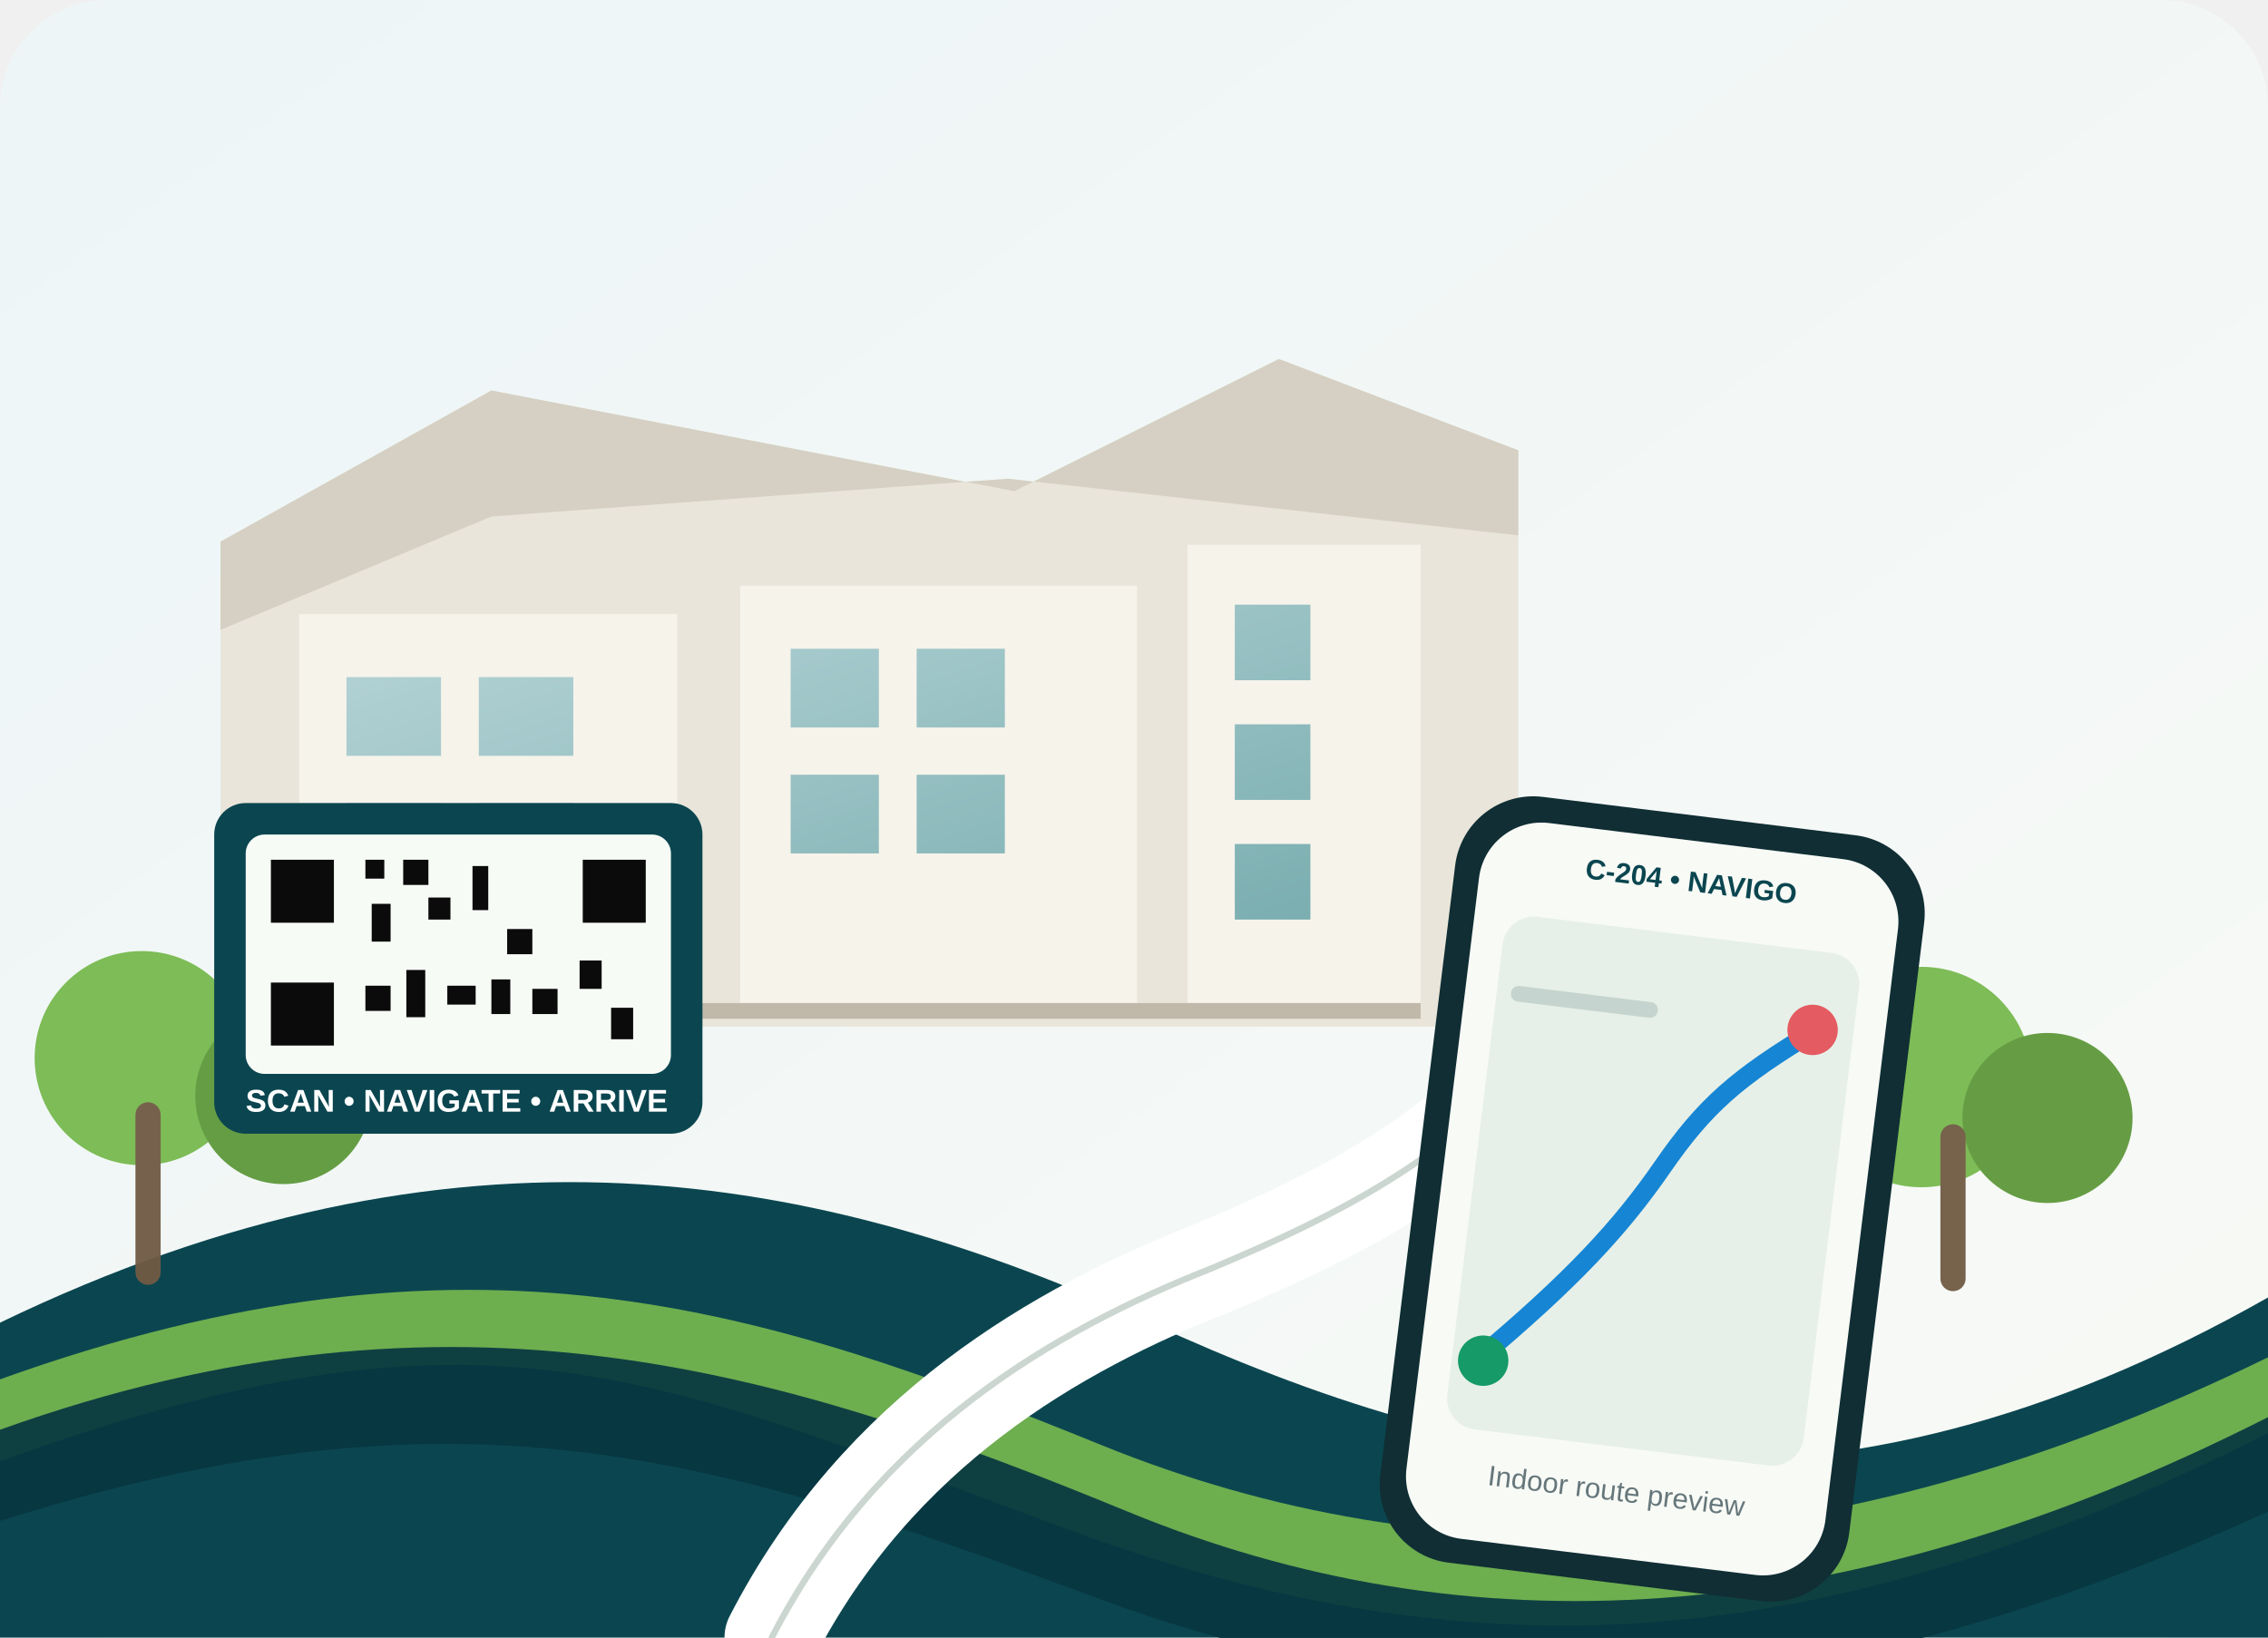
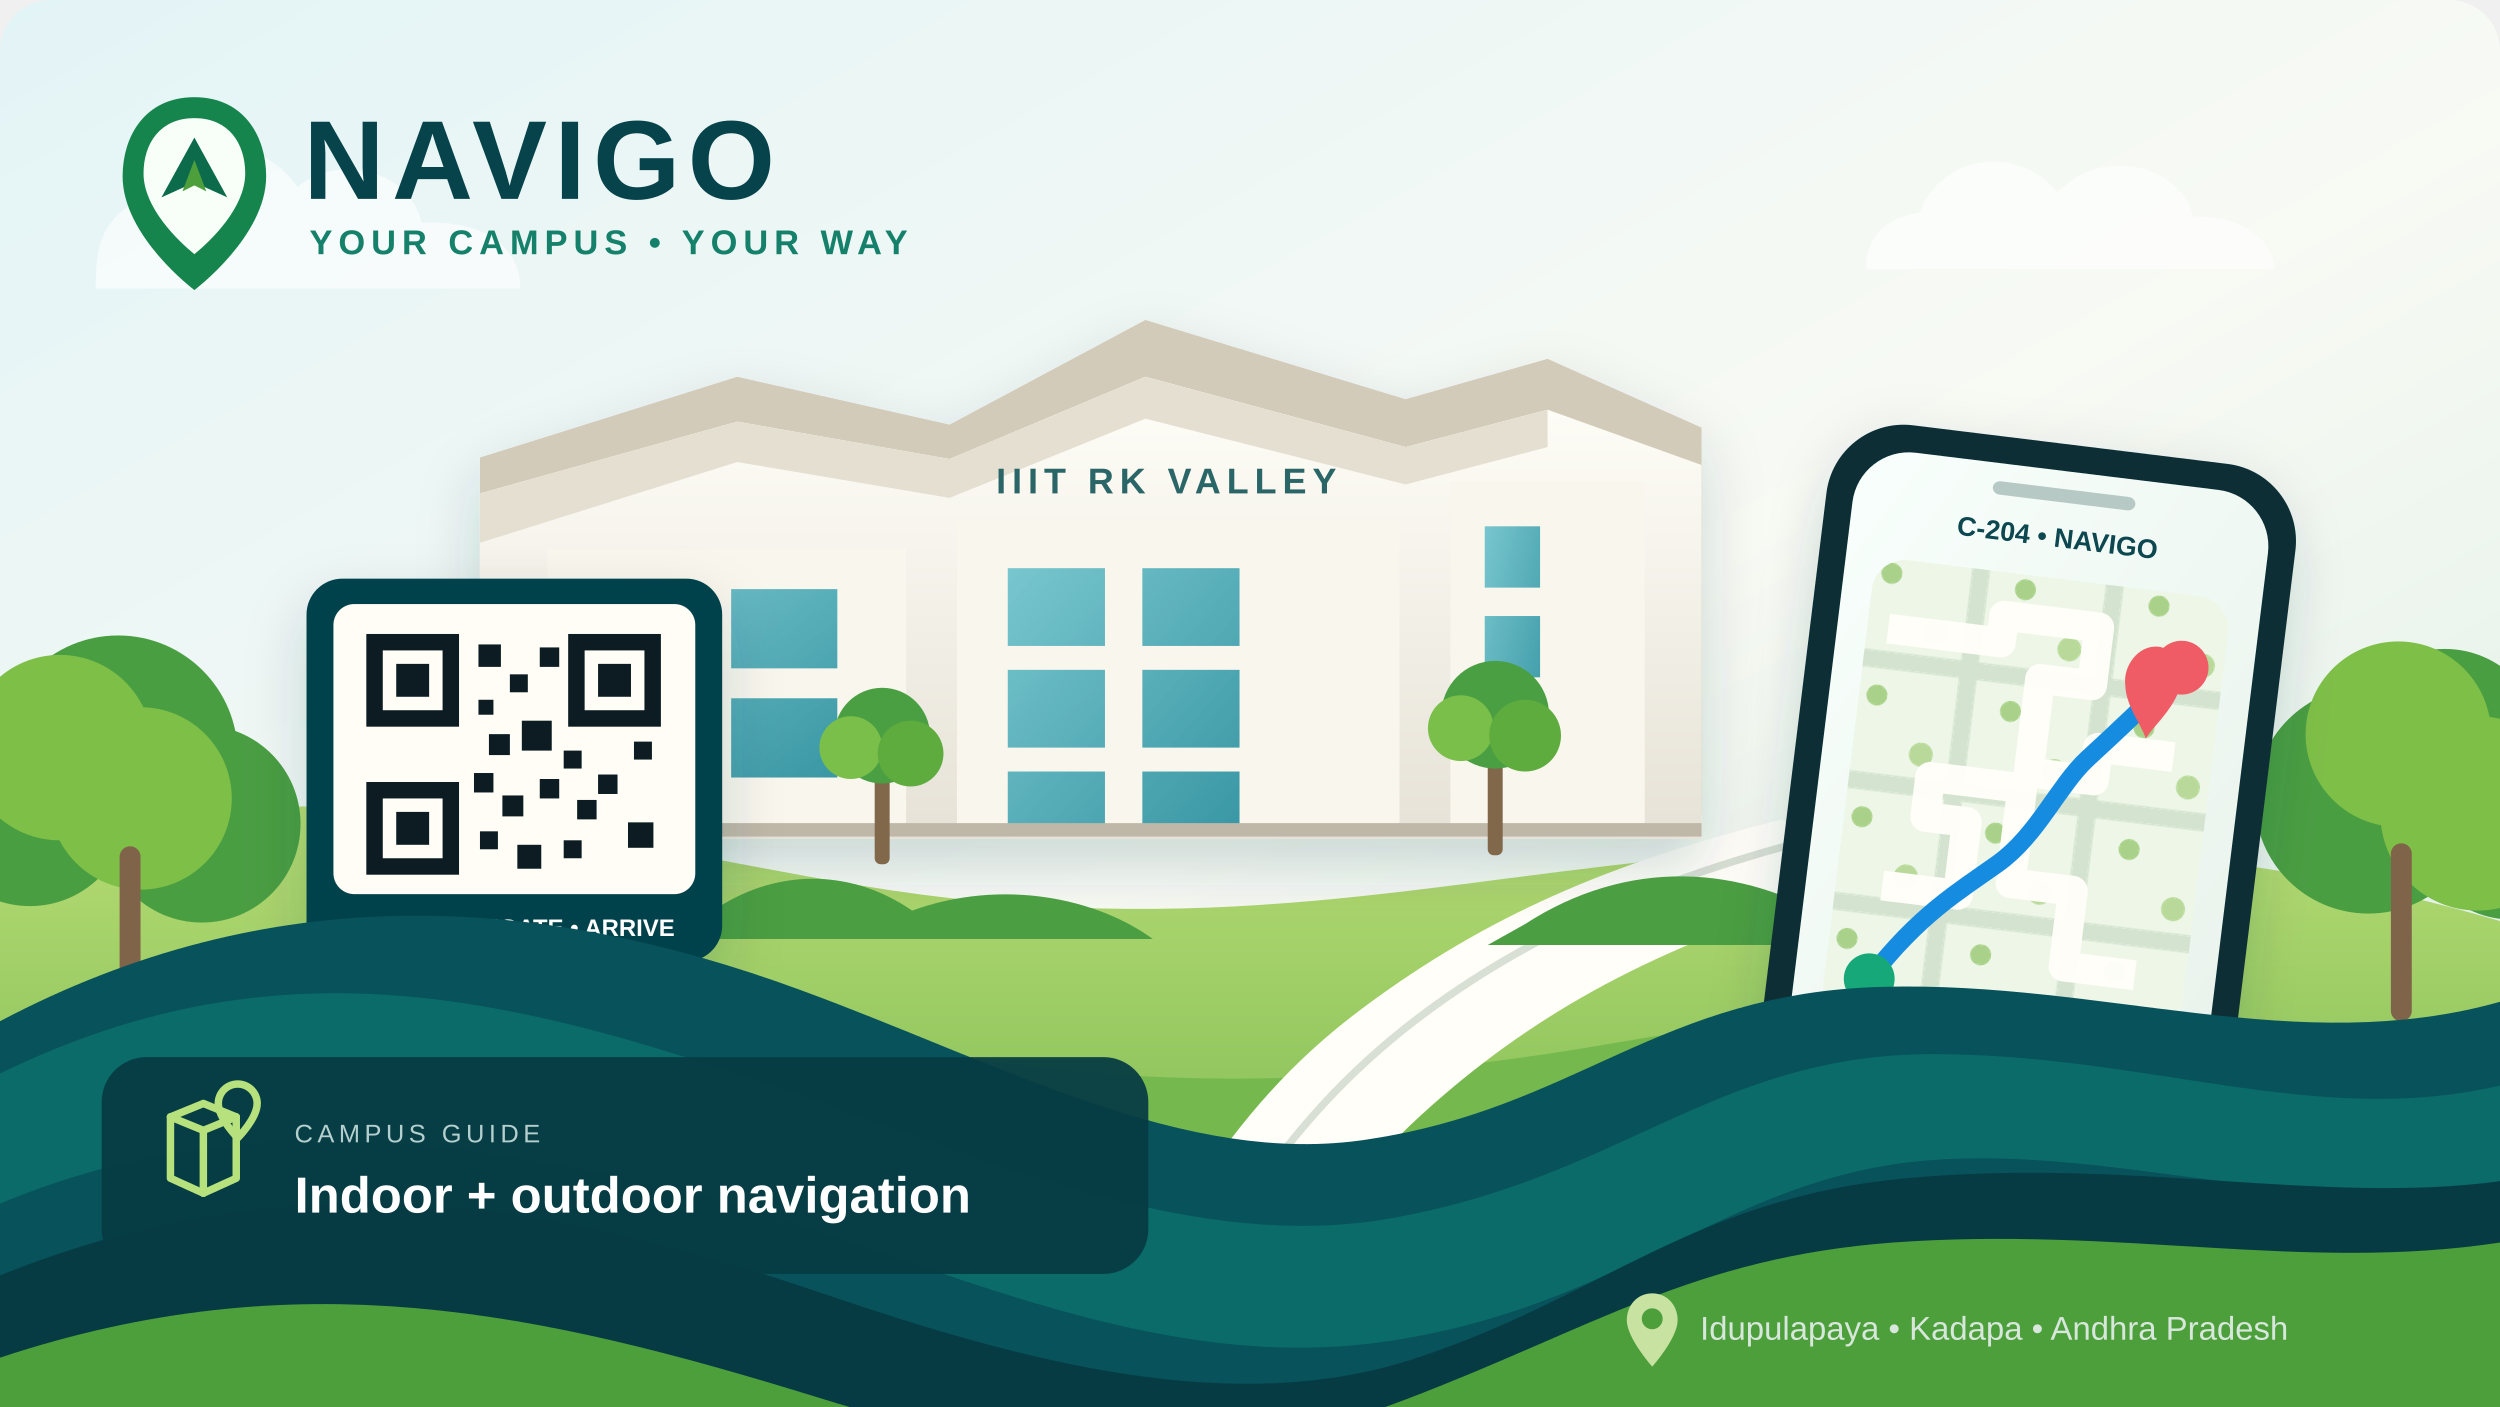
- <svg xmlns="http://www.w3.org/2000/svg" viewBox="0 0 720 520" role="img" aria-labelledby="t d">
+ <svg xmlns="http://www.w3.org/2000/svg" viewBox="0 0 1672 941" role="img" aria-labelledby="title desc">
  <defs>
    <linearGradient id="sky" x1="0" y1="0" x2="1" y2="1">
-       <stop stop-color="#edf5f7" />
-       <stop offset="1" stop-color="#f8faf5" />
+       <stop stop-color="#e3f4f6" />
+       <stop offset=".54" stop-color="#f8faf4" />
+       <stop offset="1" stop-color="#d7ece3" />
+     </linearGradient>
+     <linearGradient id="building" x1="0" y1="0" x2="0" y2="1">
+       <stop stop-color="#fffef8" />
+       <stop offset="1" stop-color="#e6e2d7" />
    </linearGradient>
    <linearGradient id="glass" x1="0" y1="0" x2="1" y2="1">
-       <stop stop-color="#b8d5d8" />
-       <stop offset="1" stop-color="#7aaeb0" />
+       <stop stop-color="#78c6ce" />
+       <stop offset="1" stop-color="#3997a4" />
    </linearGradient>
+     <linearGradient id="phone" x1="0" y1="0" x2="1" y2="1">
+       <stop stop-color="#f8fffc" />
+       <stop offset="1" stop-color="#e8f1ea" />
+     </linearGradient>
+     <linearGradient id="ground" x1="0" y1="0" x2="0" y2="1">
+       <stop stop-color="#b7dc74" />
+       <stop offset="1" stop-color="#68ad46" />
+     </linearGradient>
+     <filter id="shadow" x="-30%" y="-30%" width="160%" height="170%">
+       <feDropShadow dx="0" dy="18" stdDeviation="20" flood-color="#103e43" flood-opacity=".18" />
+     </filter>
+     <pattern id="mapGrid" width="90" height="82" patternUnits="userSpaceOnUse">
+       <path d="M0 40H90M42 0V82" stroke="#d4e3cf" stroke-width="12" fill="none" />
+       <circle cx="17" cy="18" r="8" fill="#b8d99a" />
+       <circle cx="73" cy="64" r="7" fill="#a9d18a" />
+     </pattern>
  </defs>
-   <rect width="720" height="520" rx="34" fill="url(#sky)" />
-   <path d="M0 420C145 350 260 372 365 420s214 72 355-8v108H0Z" fill="#0b4650" />
-   <path d="M0 438c150-54 244-22 350 21s229 41 370-28v24c-136 69-247 80-380 31S155 408 0 464Z" fill="#78b94f" opacity=".9" />
-   <path d="M0 454c145-52 251-18 358 26s226 39 362-30v30c-140 64-252 72-373 27S145 437 0 483Z" fill="#063640" opacity=".92" />
-   <g transform="translate(70 82)">
-     <path d="M0 90 86 42l166 32 84-42 76 29v183H0Z" fill="#e9e5da" />
-     <path d="M0 90 86 42l166 32 84-42 76 29v27L250 70 86 82 0 118Z" fill="#d5d0c3" />
-     <path d="M25 113h120v126H25zM165 104h126v135H165zM307 91h74v148h-74z" fill="#f6f3eb" />
-     <g fill="url(#glass)">
-       <path d="M40 133h30v25H40zM82 133h30v25H82zM40 173h30v25H40zM82 173h30v25H82zM181 124h28v25h-28zM221 124h28v25h-28zM181 164h28v25h-28zM221 164h28v25h-28zM322 110h24v24h-24zM322 148h24v24h-24zM322 186h24v24h-24z" />
+   <rect width="1672" height="941" rx="34" fill="url(#sky)" />
+   <g opacity=".6" fill="#fff">
+     <path d="M90 135c12-43 79-53 109-10 30-24 76-9 83 24 46-2 66 19 66 44H64c0-29 4-44 26-58Z" />
+     <path d="M1284 142c15-40 67-45 92-13 27-30 80-22 91 16 34-1 54 17 54 35h-273c0-21 12-34 36-38Z" />
+   </g>
+   <path d="M0 565c210-58 388-4 574 27 233 39 384-4 570-20 180-16 354-7 528 44v325H0Z" fill="url(#ground)" />
+   <path d="M0 695c207-83 362-51 562-4 188 44 355 35 521 6 211-37 397-13 589 43v201H0Z" fill="#75b84d" />
+   <path d="M708 941c74-111 106-195 205-268 81-60 163-96 279-125l49 45c-126 36-206 80-275 139-89 76-118 146-149 209Z" fill="#fffef8" />
+   <path d="M750 941c63-105 103-187 197-259 76-58 163-95 273-123" fill="none" stroke="#d8dfd4" stroke-width="5" />
+   <g fill="#4a9e42">
+     <circle cx="20" cy="540" r="66" />
+     <circle cx="79" cy="505" r="80" />
+     <circle cx="135" cy="551" r="66" />
+     <circle cx="1584" cy="535" r="76" />
+     <circle cx="1635" cy="500" r="66" />
+     <circle cx="1680" cy="550" r="65" />
+   </g>
+   <g fill="#7ebf48">
+     <circle cx="40" cy="500" r="62" />
+     <circle cx="94" cy="534" r="61" />
+     <circle cx="1604" cy="491" r="62" />
+     <circle cx="1657" cy="544" r="65" />
+   </g>
+   <g stroke="#806449" stroke-width="14" stroke-linecap="round">
+     <path d="M87 573v111M1606 571v105" />
+   </g>
+   <g filter="url(#shadow)">
+     <path d="M321 306 493 252 635 284 766 214 940 267 1035 240 1138 286v259H321Z" fill="#d3cbb9" />
+     <path d="M321 330 493 282 635 307 766 252 940 299 1035 274 1138 311v250H321Z" fill="url(#building)" />
+     <path d="M493 282 635 307 766 252 940 299 1035 274 1035 299 940 324 766 280 635 333 493 309 321 363v-33Z" fill="#e4dfd1" />
+     <path d="M366 367h240v188H366zM640 348h296v207H640zM970 322h130v233H970z" fill="#f8f6ed" />
+     <path d="M393 394h71v53h-71zM489 394h71v53h-71zM393 467h71v53h-71zM489 467h71v53h-71z" fill="url(#glass)" />
+     <path d="M674 380h65v52h-65zM764 380h65v52h-65zM674 448h65v52h-65zM764 448h65v52h-65zM674 516h65v39h-65zM764 516h65v39h-65z" fill="url(#glass)" />
+     <path d="M993 352h37v41h-37zM993 412h37v41h-37zM993 472h37v41h-37z" fill="url(#glass)" />
+     <path d="M321 555h817" stroke="#bfb8a8" stroke-width="9" />
+     <text x="780" y="330" text-anchor="middle" font-family="Arial,sans-serif" font-weight="700" font-size="24" letter-spacing="4" fill="#2c6668">IIIT RK VALLEY</text>
+   </g>
+   <g>
+     <g transform="translate(590 492)">
+       <rect x="-5" y="25" width="10" height="61" rx="4" fill="#81684b" />
+       <circle cx="0" cy="0" r="32" fill="#4b9f43" />
+       <circle cx="-21" cy="8" r="21" fill="#79bf49" />
+       <circle cx="19" cy="12" r="22" fill="#5eab3e" />
    </g>
-     <path d="M0 239h381" stroke="#c0b9aa" stroke-width="5" />
+     <g transform="translate(1000 478)">
+       <rect x="-5" y="30" width="10" height="64" rx="4" fill="#81684b" />
+       <circle cx="0" cy="0" r="36" fill="#4b9f43" />
+       <circle cx="-23" cy="9" r="22" fill="#79bf49" />
+       <circle cx="20" cy="14" r="24" fill="#5eab3e" />
+     </g>
+     <path d="M250 610c80-40 162-35 230-3 42-27 91-25 130 2 61-22 124-8 161 19H225Z" fill="#4b9e42" />
+     <path d="M1020 618c68-44 144-41 210 0 52-23 120-14 166 14H995Z" fill="#4b9e42" />
  </g>
-   <g opacity=".95">
-     <circle cx="45" cy="336" r="34" fill="#78b94f" />
-     <circle cx="90" cy="348" r="28" fill="#5e983b" />
-     <rect x="43" y="350" width="8" height="58" rx="4" fill="#705a43" />
-     <circle cx="610" cy="342" r="35" fill="#78b94f" />
-     <circle cx="650" cy="355" r="27" fill="#5e983b" />
-     <rect x="616" y="357" width="8" height="53" rx="4" fill="#705a43" />
+   <g transform="translate(205 387)" filter="url(#shadow)">
+     <rect x="0" y="0" width="278" height="256" rx="24" fill="#06434b" />
+     <rect x="18" y="17" width="242" height="194" rx="14" fill="#fffdf6" />
+     <g transform="translate(40 37)" fill="#071c20">
+       <rect width="62" height="62" />
+       <rect x="11" y="11" width="40" height="40" fill="#fffdf6" />
+       <rect x="20" y="20" width="22" height="22" />
+       <rect x="135" width="62" height="62" />
+       <rect x="146" y="11" width="40" height="40" fill="#fffdf6" />
+       <rect x="155" y="20" width="22" height="22" />
+       <rect y="99" width="62" height="62" />
+       <rect x="11" y="110" width="40" height="40" fill="#fffdf6" />
+       <rect x="20" y="119" width="22" height="22" />
+       <path d="M75 7h15v15H75zM96 27h12v12H96zM75 44h10v10H75zM116 9h13v13h-13zM82 67h14v14H82zM104 58h20v20h-20zM132 78h12v12h-12zM72 93h13v13H72zM91 108h14v14H91zM116 97h13v13h-13zM141 111h13v13h-13zM76 132h12v12H76zM101 141h16v16h-16zM132 138h12v12h-12zM155 94h13v13h-13zM179 72h12v12h-12zM175 126h17v17h-17z" />
+     </g>
+     <text x="139" y="239" text-anchor="middle" font-family="Arial,sans-serif" font-size="16" font-weight="700" fill="#fff">SCAN • NAVIGATE • ARRIVE</text>
+     <path d="M57 256v47M220 256v47" stroke="#06434b" stroke-width="11" stroke-linecap="round" />
  </g>
-   <path d="M245 520c34-66 91-98 139-117 43-18 80-37 111-76" fill="none" stroke="#fff" stroke-width="30" stroke-linecap="round" />
-   <path d="M245 520c34-66 91-98 139-117 43-18 80-37 111-76" fill="none" stroke="#cbd6d0" stroke-width="2" stroke-linecap="round" />
-   <g transform="translate(68 255)">
-     <rect x="0" y="0" width="155" height="105" rx="10" fill="#0b4650" />
-     <rect x="10" y="10" width="135" height="76" rx="6" fill="#f7fbf6" />
-     <g fill="#0b0b0b">
-       <path d="M18 18h20v20H18zM22 22h12v12H22zM117 18h20v20h-20zM121 22h12v12h-12zM18 57h20v20H18zM22 61h12v12H22zM48 18h6v6h-6zM60 18h8v8h-8zM50 32h6v12h-6zM68 30h7v7h-7zM82 20h5v14h-5zM93 40h8v8h-8zM48 58h8v8h-8zM61 53h6v15h-6zM74 58h9v6h-9zM88 56h6v11h-6zM101 59h8v8h-8zM116 50h7v9h-7zM126 65h7v10h-7z" />
+   <g transform="rotate(7 1324 570)" filter="url(#shadow)">
+     <rect x="1193" y="292" width="316" height="526" rx="52" fill="#092f35" />
+     <rect x="1211" y="310" width="280" height="490" rx="38" fill="url(#phone)" />
+     <rect x="1303" y="322" width="96" height="9" rx="5" fill="#b6c9c4" />
+     <text x="1350" y="361" text-anchor="middle" font-family="Arial,sans-serif" font-size="18" font-weight="700" fill="#0b4650">C-204 • NAVIGO</text>
+     <rect x="1231" y="382" width="240" height="332" rx="22" fill="#edf6e7" />
+     <rect x="1231" y="382" width="240" height="332" rx="22" fill="url(#mapGrid)" />
+     <path d="M1245 429h76v-18h64v39h-35v63h44v-22h51M1262 600h51v-49h-28v-27h62v64h42v51h48" stroke="#fffef9" stroke-width="20" fill="none" stroke-linejoin="round" opacity=".98" />
+     <path d="M1261 663c28-47 52-65 76-87s34-57 51-77 38-45 55-68" stroke="#198ce0" stroke-width="12" fill="none" stroke-linecap="round" stroke-linejoin="round" />
+     <circle cx="1261" cy="663" r="17" fill="#16a878" />
+     <circle cx="1443" cy="431" r="18" fill="#ef5b65" />
+     <path d="M1443 447c-4 15-14 25-18 34-4-9-16-20-18-34-3-12 5-27 18-28s21 16 18 28Z" fill="#ef5b65" />
+     <text x="1350" y="755" text-anchor="middle" font-family="Arial,sans-serif" font-size="16" fill="#527b7a">Indoor route preview</text>
+   </g>
+   <path d="M0 683c180-95 358-86 535-21 134 49 258 119 380 100 140-21 194-98 344-102 148-4 278 48 413 10v271H0Z" fill="#07525b" />
+   <path d="M0 718c192-94 353-49 539 16 132 46 264 103 390 81 155-27 216-108 359-110 147-1 260 50 384 21v64c-128 27-254-24-382-14-137 11-204 100-369 122-137 18-268-40-409-87C329 763 168 735 0 805Z" fill="#0a6b69" />
+   <path d="M0 853c204-82 376-47 550 12 135 46 276 84 398 43 124-41 185-107 327-120 151-14 277 18 397 2v151H0Z" fill="#063b43" />
+   <path d="M0 908c199-66 360-31 545 26 157 49 258 54 395 2 126-48 193-95 326-105 152-11 275 20 406 0v110H0Z" fill="#4d9f3b" />
+   <g transform="translate(82 65)">
+     <path d="M48 0C15 0 0 26 0 53c0 40 48 76 48 76s48-36 48-76C96 26 81 0 48 0Z" fill="#16854d" />
+     <path d="M48 14c-23 0-34 17-34 37 0 23 23 45 34 54 11-9 34-31 34-54 0-20-11-37-34-37Z" fill="#f7fff8" />
+     <path d="M48 27 26 67 48 57 70 67Z" fill="#0b6b4b" />
+     <path d="M48 42 40 63 48 59 56 63Z" fill="#4d9f3b" />
+     <text x="121" y="68" font-family="Arial,sans-serif" font-size="75" font-weight="900" letter-spacing="5" fill="#06434b">NAVIGO</text>
+     <text x="125" y="105" font-family="Arial,sans-serif" font-size="23" font-weight="700" letter-spacing="4" fill="#16816b">YOUR CAMPUS • YOUR WAY</text>
+   </g>
+   <g transform="translate(68 707)">
+     <rect width="700" height="145" rx="30" fill="#063b43" opacity=".94" />
+     <g transform="translate(26 31)" fill="none" stroke="#b6e17c" stroke-width="5" stroke-linecap="round" stroke-linejoin="round">
+       <path d="M20 50V9l22-9 22 9v41L42 60Z" />
+       <path d="m20 9 22 9 22-9M42 18v42" />
+       <path d="M53 4a13 13 0 1 1 26 0c0 10-13 23-13 23S53 14 53 4Z" transform="translate(-1 -4)" />
    </g>
-     <text x="77" y="98" text-anchor="middle" font-family="Arial,sans-serif" font-size="10" font-weight="700" fill="#fff">SCAN • NAVIGATE • ARRIVE</text>
+     <text x="129" y="57" font-family="Arial,sans-serif" font-size="17" letter-spacing="3" fill="#b4cfcd">CAMPUS GUIDE</text>
+     <text x="129" y="104" font-family="Arial,sans-serif" font-size="34" font-weight="800" fill="#fff">Indoor + outdoor navigation</text>
  </g>
-   <g transform="translate(465 250) rotate(7)">
-     <rect width="150" height="245" rx="25" fill="#102e34" />
-     <rect x="8" y="8" width="134" height="229" rx="20" fill="#f8faf6" />
-     <rect x="18" y="38" width="114" height="164" rx="10" fill="#e6f0e8" />
-     <path d="M26 180C53 151 66 133 77 112s20-31 43-49" fill="none" stroke="#1685d4" stroke-width="6" stroke-linecap="round" />
-     <circle cx="28" cy="180" r="8" fill="#159a68" />
-     <circle cx="119" cy="63" r="8" fill="#e45b61" />
-     <path d="M25 63h42" stroke="#c5d4cf" stroke-width="5" stroke-linecap="round" />
-     <text x="75" y="24" text-anchor="middle" font-family="Arial,sans-serif" font-size="9" font-weight="700" fill="#0b4650">C-204 • NAVIGO</text>
-     <text x="75" y="219" text-anchor="middle" font-family="Arial,sans-serif" font-size="9" fill="#66777b">Indoor route preview</text>
+   <g transform="translate(1088 865)" fill="#c8e2a2">
+     <path d="M17 0C7 0 0 8 0 18c0 12 17 31 17 31s17-19 17-31C34 8 27 0 17 0Zm0 24a7 7 0 1 1 0-14 7 7 0 0 1 0 14Z" />
+     <text x="49" y="31" font-family="Arial,sans-serif" font-size="22" fill="#d8e7dc">Idupulapaya • Kadapa • Andhra Pradesh</text>
  </g>
</svg>
